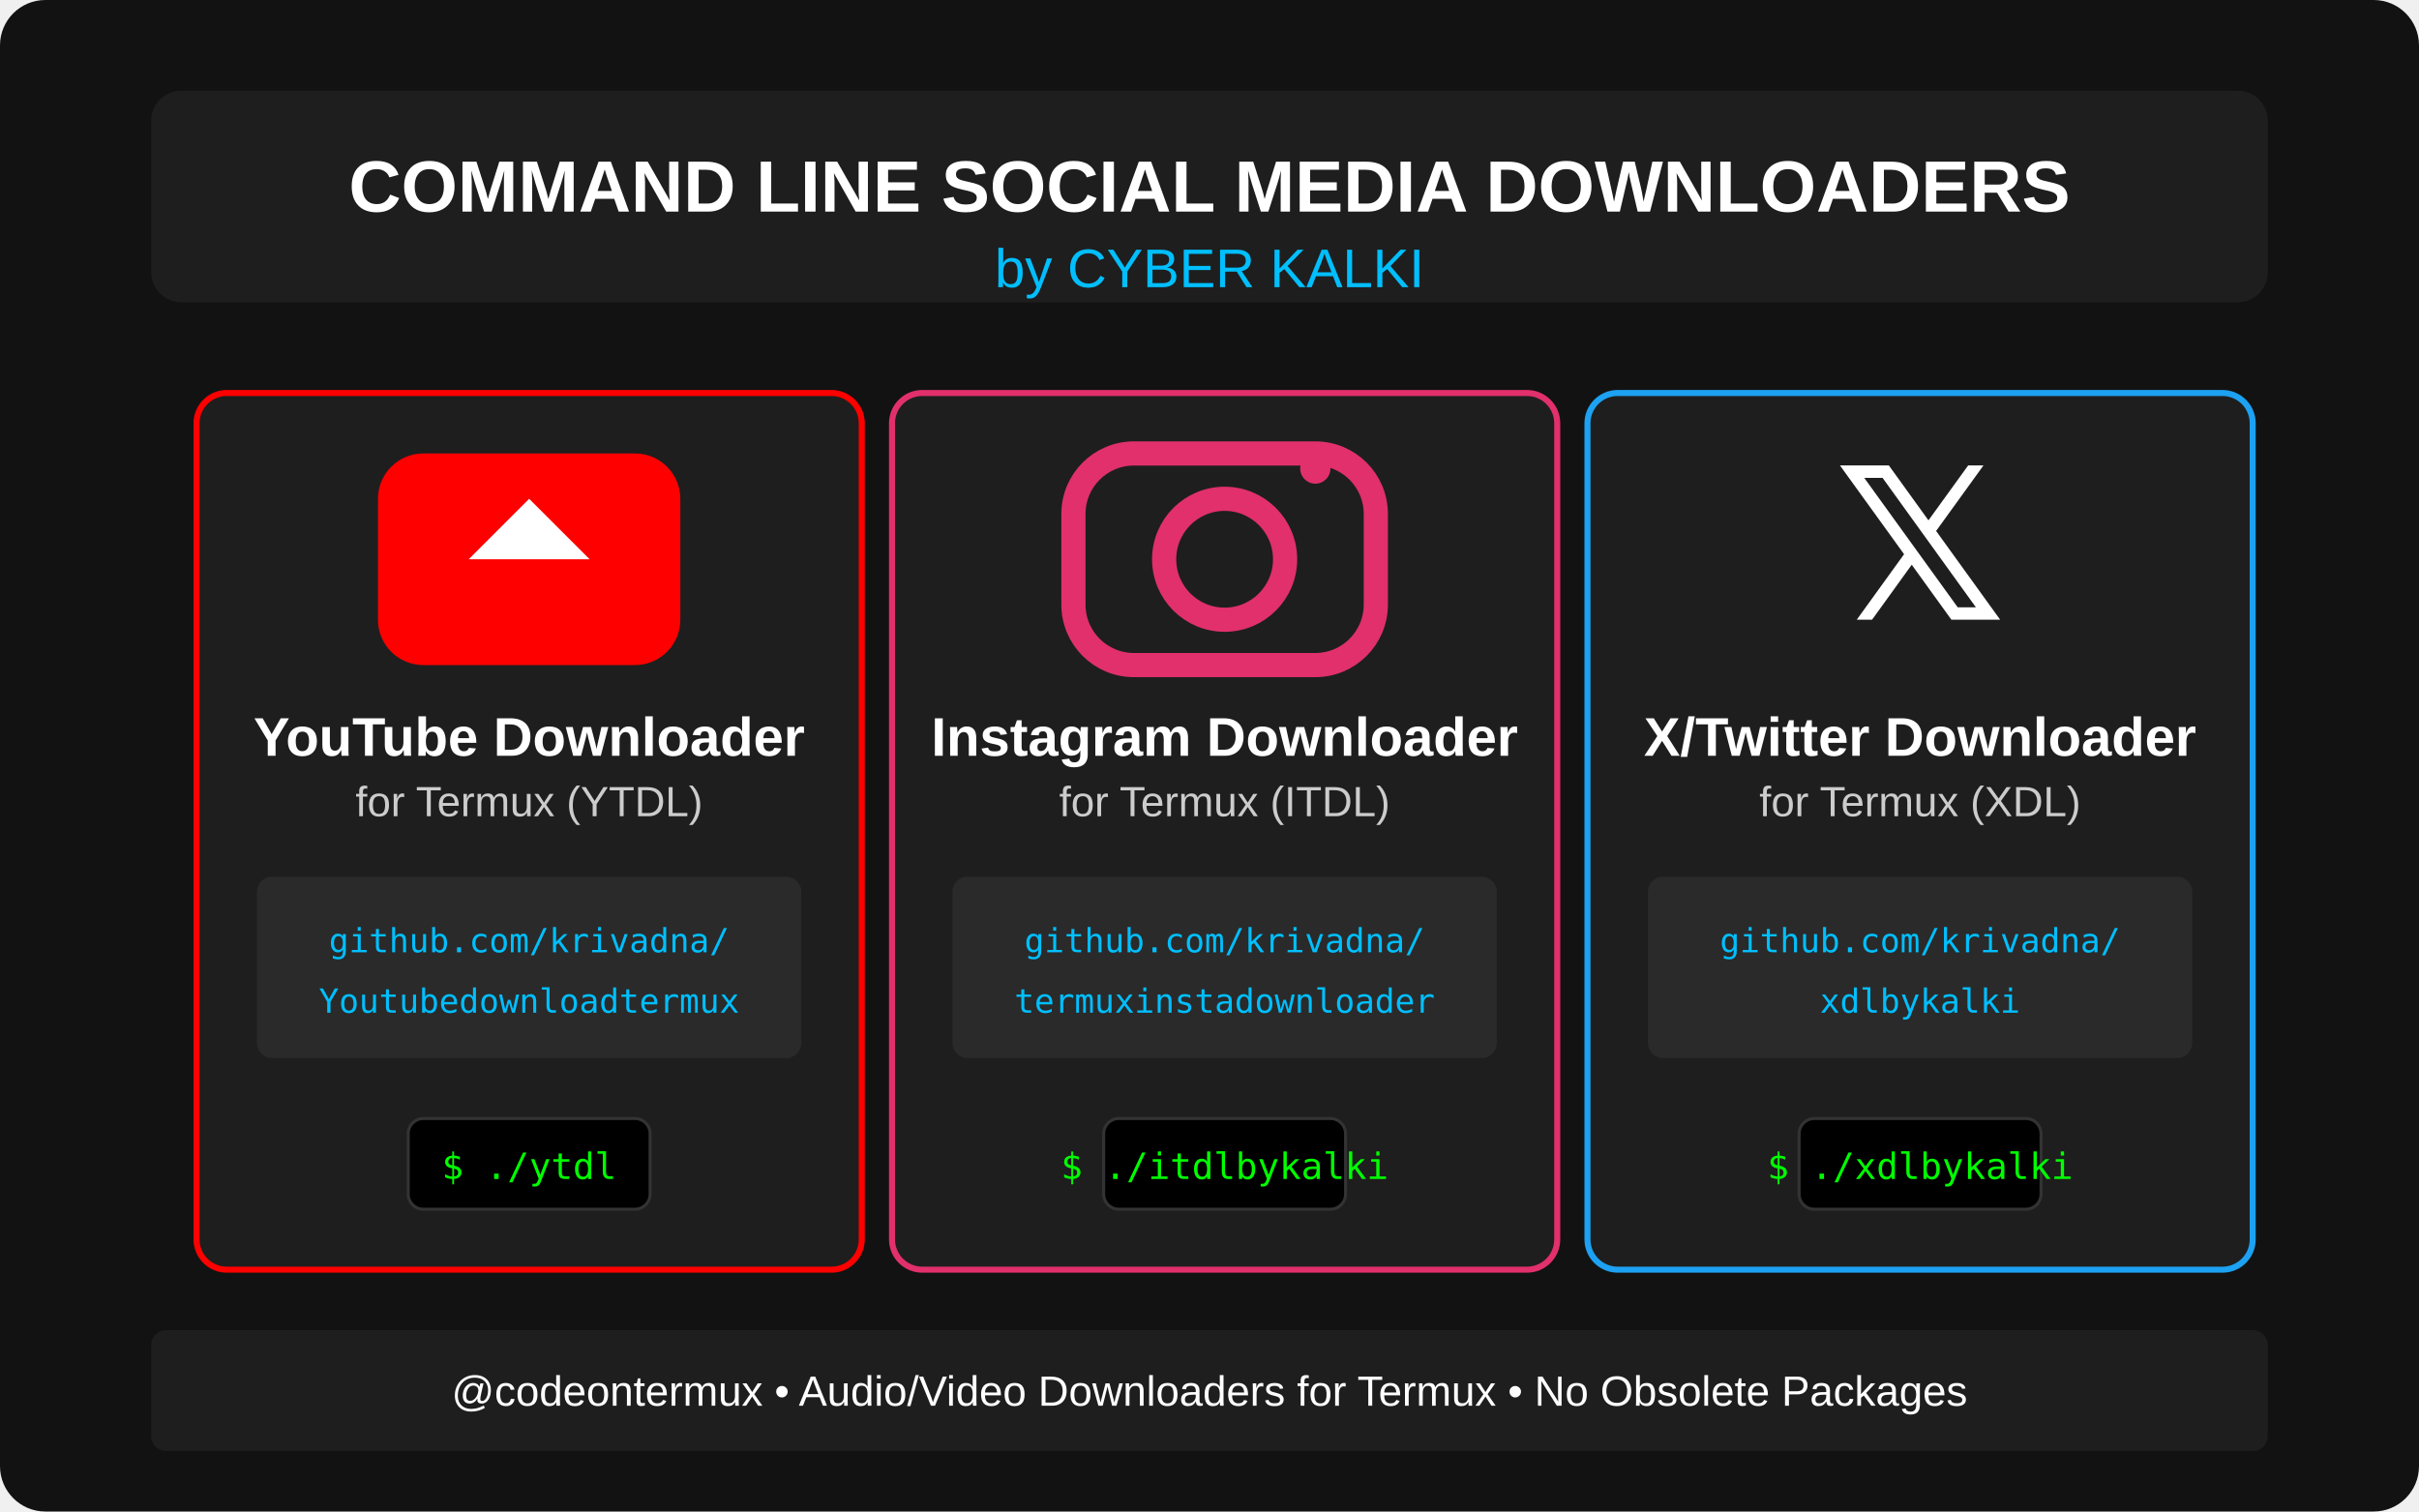
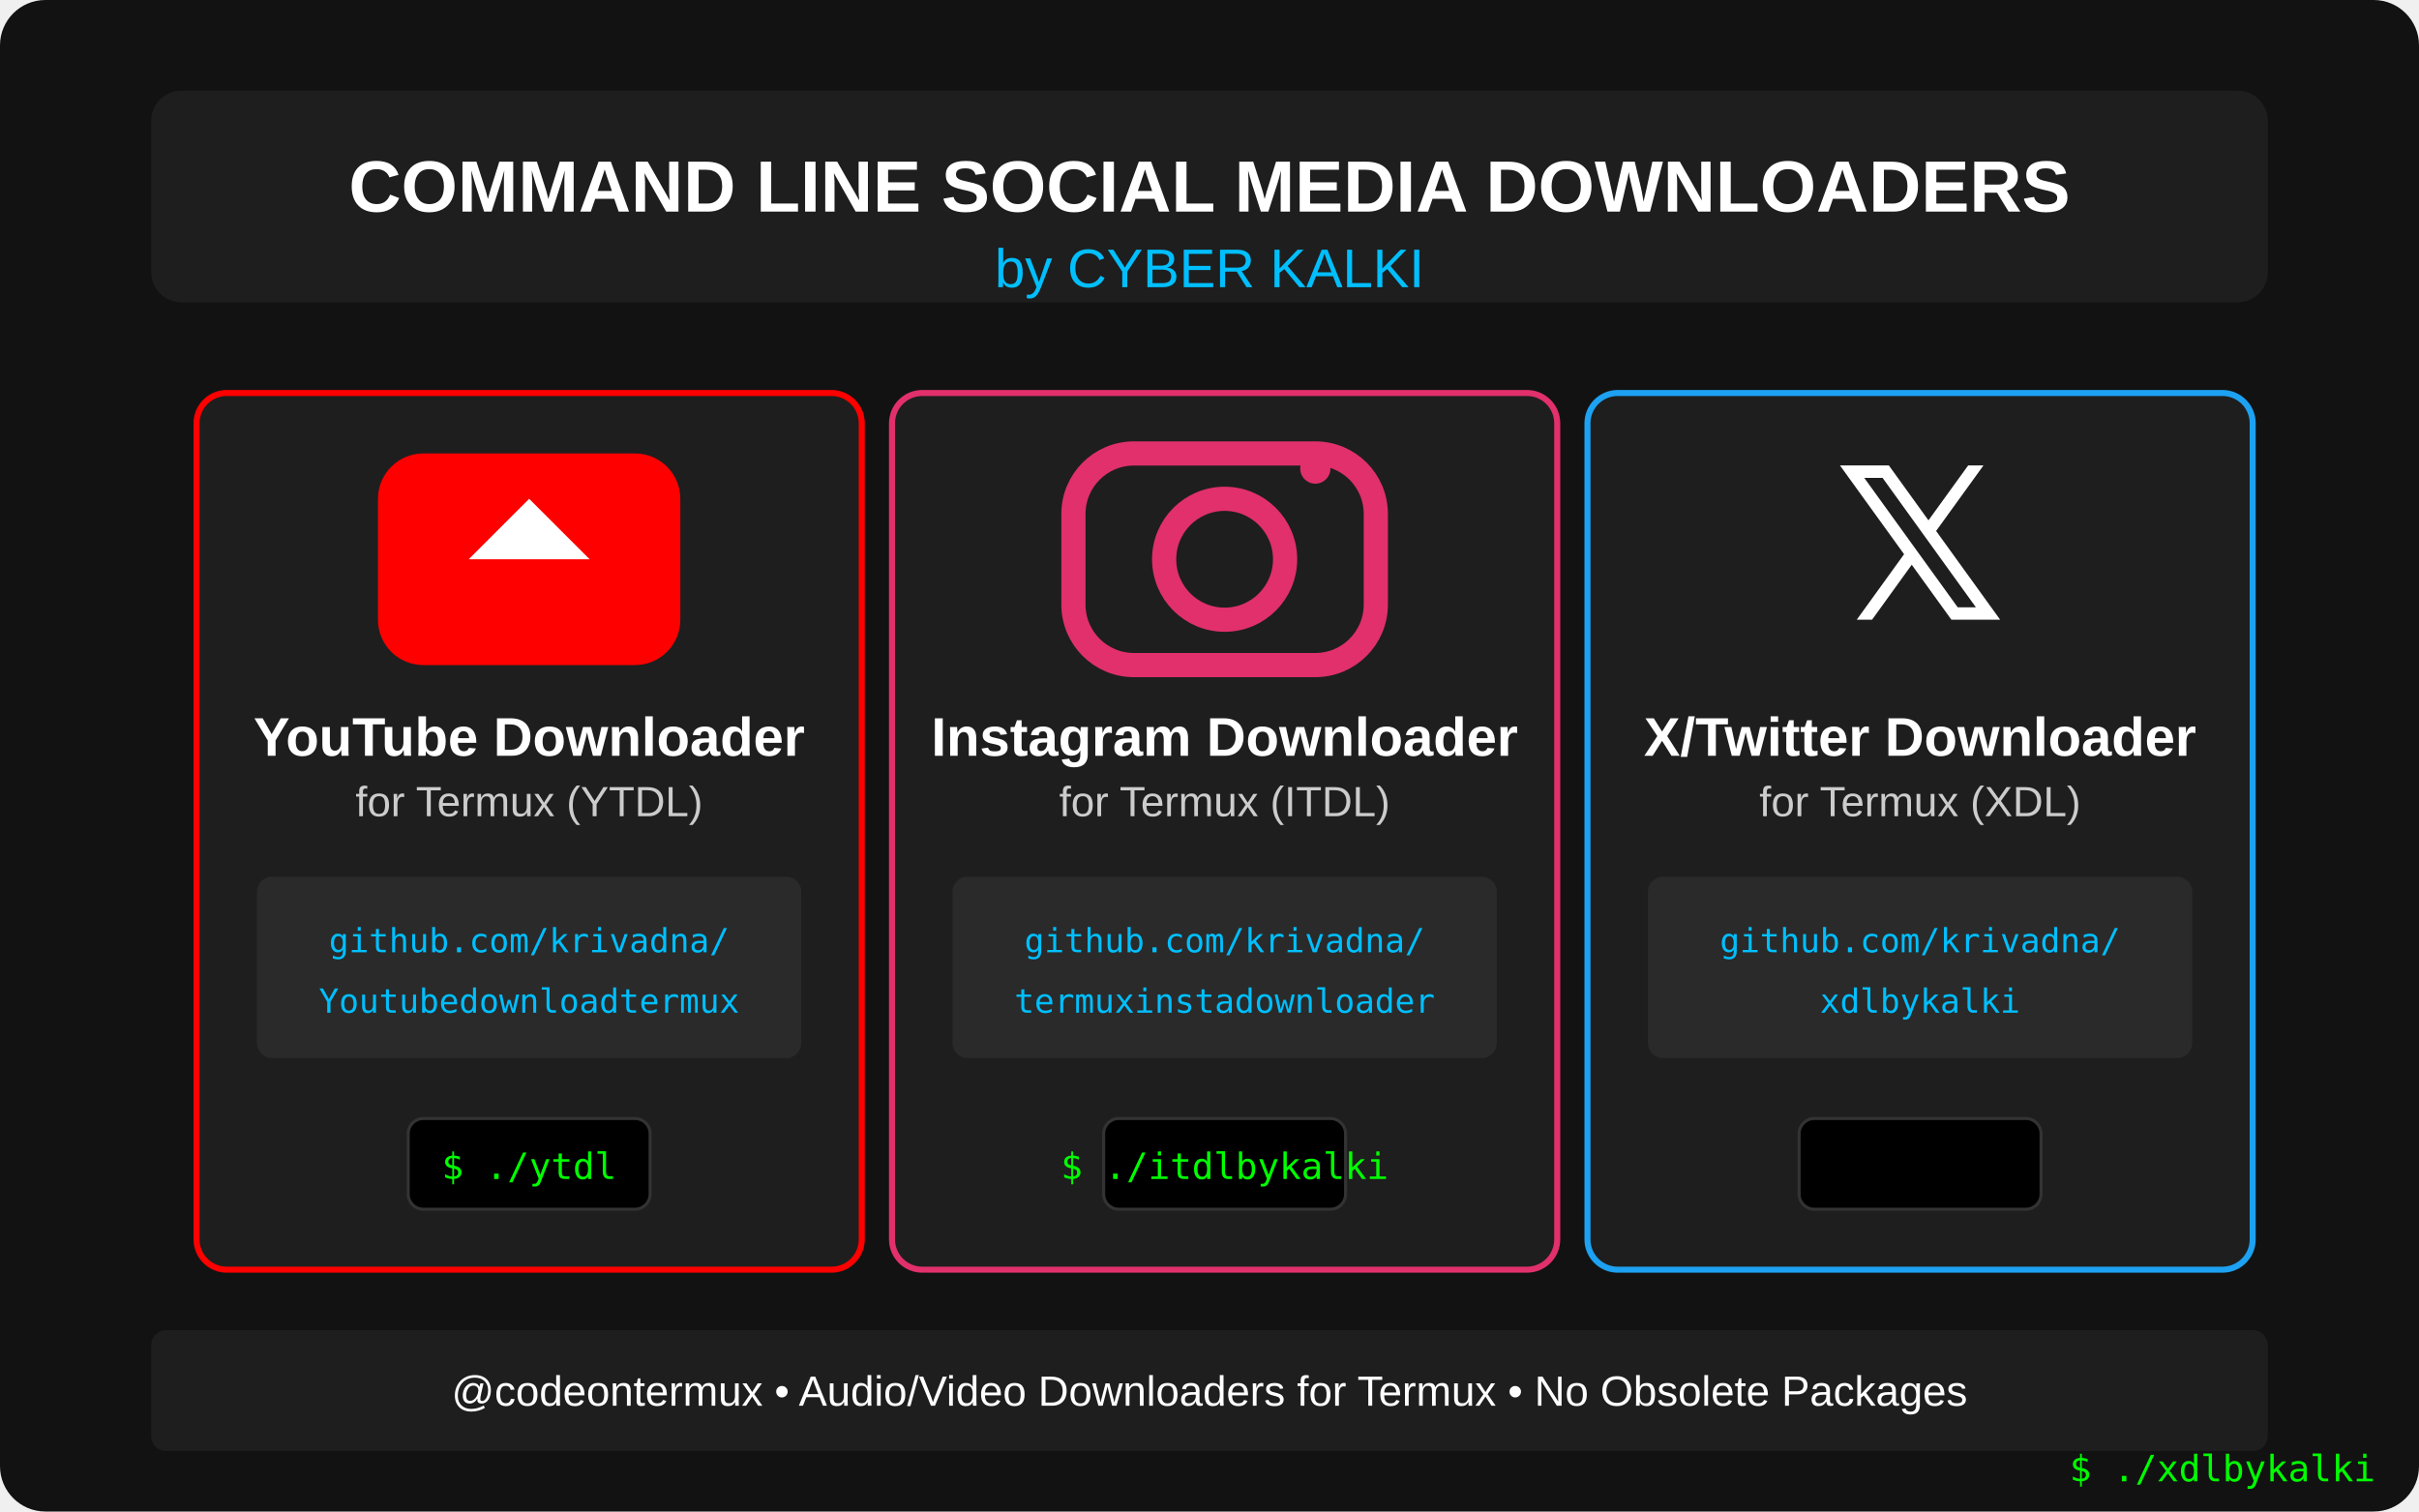
<svg xmlns="http://www.w3.org/2000/svg" viewBox="0 0 800 500">
  <rect width="800" height="500" rx="15" fill="#121212" />
  <rect x="50" y="30" width="700" height="70" rx="10" fill="#1E1E1E" />
  <text x="400" y="70" font-family="Arial" font-size="24" font-weight="bold" fill="#FFFFFF" text-anchor="middle">COMMAND LINE SOCIAL MEDIA DOWNLOADERS</text>
  <text x="400" y="95" font-family="Arial" font-size="18" fill="#00BFFF" text-anchor="middle">by CYBER KALKI</text>
  <rect x="65" y="130" width="220" height="290" rx="10" fill="#1E1E1E" stroke="#FF0000" stroke-width="2" />
  <rect x="125" y="150" width="100" height="70" rx="15" fill="#FF0000" />
  <polygon points="175,165 195,185 155,185" fill="#FFFFFF" />
  <text x="175" y="250" font-family="Arial" font-size="18" font-weight="bold" fill="#FFFFFF" text-anchor="middle">YouTube Downloader</text>
  <text x="175" y="270" font-family="Arial" font-size="14" fill="#CCCCCC" text-anchor="middle">for Termux (YTDL)</text>
  <rect x="85" y="290" width="180" height="60" rx="5" fill="#2A2A2A" />
  <text x="175" y="315" font-family="monospace" font-size="11" fill="#00BFFF" text-anchor="middle">github.com/krivadna/</text>
  <text x="175" y="335" font-family="monospace" font-size="11" fill="#00BFFF" text-anchor="middle">Youtubedownloadtermux</text>
  <rect x="295" y="130" width="220" height="290" rx="10" fill="#1E1E1E" stroke="#E1306C" stroke-width="2" />
  <rect x="355" y="150" width="100" height="70" rx="20" stroke="#E1306C" stroke-width="8" fill="none" />
  <circle cx="405" cy="185" r="20" stroke="#E1306C" stroke-width="8" fill="none" />
  <circle cx="435" cy="155" r="5" fill="#E1306C" />
  <text x="405" y="250" font-family="Arial" font-size="18" font-weight="bold" fill="#FFFFFF" text-anchor="middle">Instagram Downloader</text>
  <text x="405" y="270" font-family="Arial" font-size="14" fill="#CCCCCC" text-anchor="middle">for Termux (ITDL)</text>
  <rect x="315" y="290" width="180" height="60" rx="5" fill="#2A2A2A" />
  <text x="405" y="315" font-family="monospace" font-size="11" fill="#00BFFF" text-anchor="middle">github.com/krivadna/</text>
  <text x="405" y="335" font-family="monospace" font-size="11" fill="#00BFFF" text-anchor="middle">termuxinstadownloader</text>
  <rect x="525" y="130" width="220" height="290" rx="10" fill="#1E1E1E" stroke="#1DA1F2" stroke-width="2" />
  <text x="635" y="205" font-family="Arial" font-size="70" font-weight="bold" fill="#FFFFFF" text-anchor="middle">𝕏</text>
  <text x="635" y="250" font-family="Arial" font-size="18" font-weight="bold" fill="#FFFFFF" text-anchor="middle">X/Twitter Downloader</text>
  <text x="635" y="270" font-family="Arial" font-size="14" fill="#CCCCCC" text-anchor="middle">for Termux (XDL)</text>
  <rect x="545" y="290" width="180" height="60" rx="5" fill="#2A2A2A" />
  <text x="635" y="315" font-family="monospace" font-size="11" fill="#00BFFF" text-anchor="middle">github.com/krivadna/</text>
  <text x="635" y="335" font-family="monospace" font-size="11" fill="#00BFFF" text-anchor="middle">xdlbykalki</text>
  <rect x="135" y="370" width="80" height="30" rx="5" fill="#000000" stroke="#333333" />
  <text x="175" y="390" font-family="monospace" font-size="12" fill="#00FF00" text-anchor="middle">$ ./ytdl</text>
  <rect x="365" y="370" width="80" height="30" rx="5" fill="#000000" stroke="#333333" />
  <text x="405" y="390" font-family="monospace" font-size="12" fill="#00FF00" text-anchor="middle">$ ./itdlbykalki</text>
  <rect x="595" y="370" width="80" height="30" rx="5" fill="#000000" stroke="#333333" />
-   <text x="635" y="390" font-family="monospace" font-size="12" fill="#00FF00" text-anchor="middle">$ ./xdlbykalki</text>
+   <text x="735" y="490" font-family="monospace" font-size="12" fill="#00FF00" text-anchor="middle">$ ./xdlbykalki</text>
  <rect x="50" y="440" width="700" height="40" rx="5" fill="#1E1E1E" />
  <text x="400" y="465" font-family="Arial" font-size="14" fill="#FFFFFF" text-anchor="middle">@codeontermux • Audio/Video Downloaders for Termux • No Obsolete Packages</text>
</svg>
